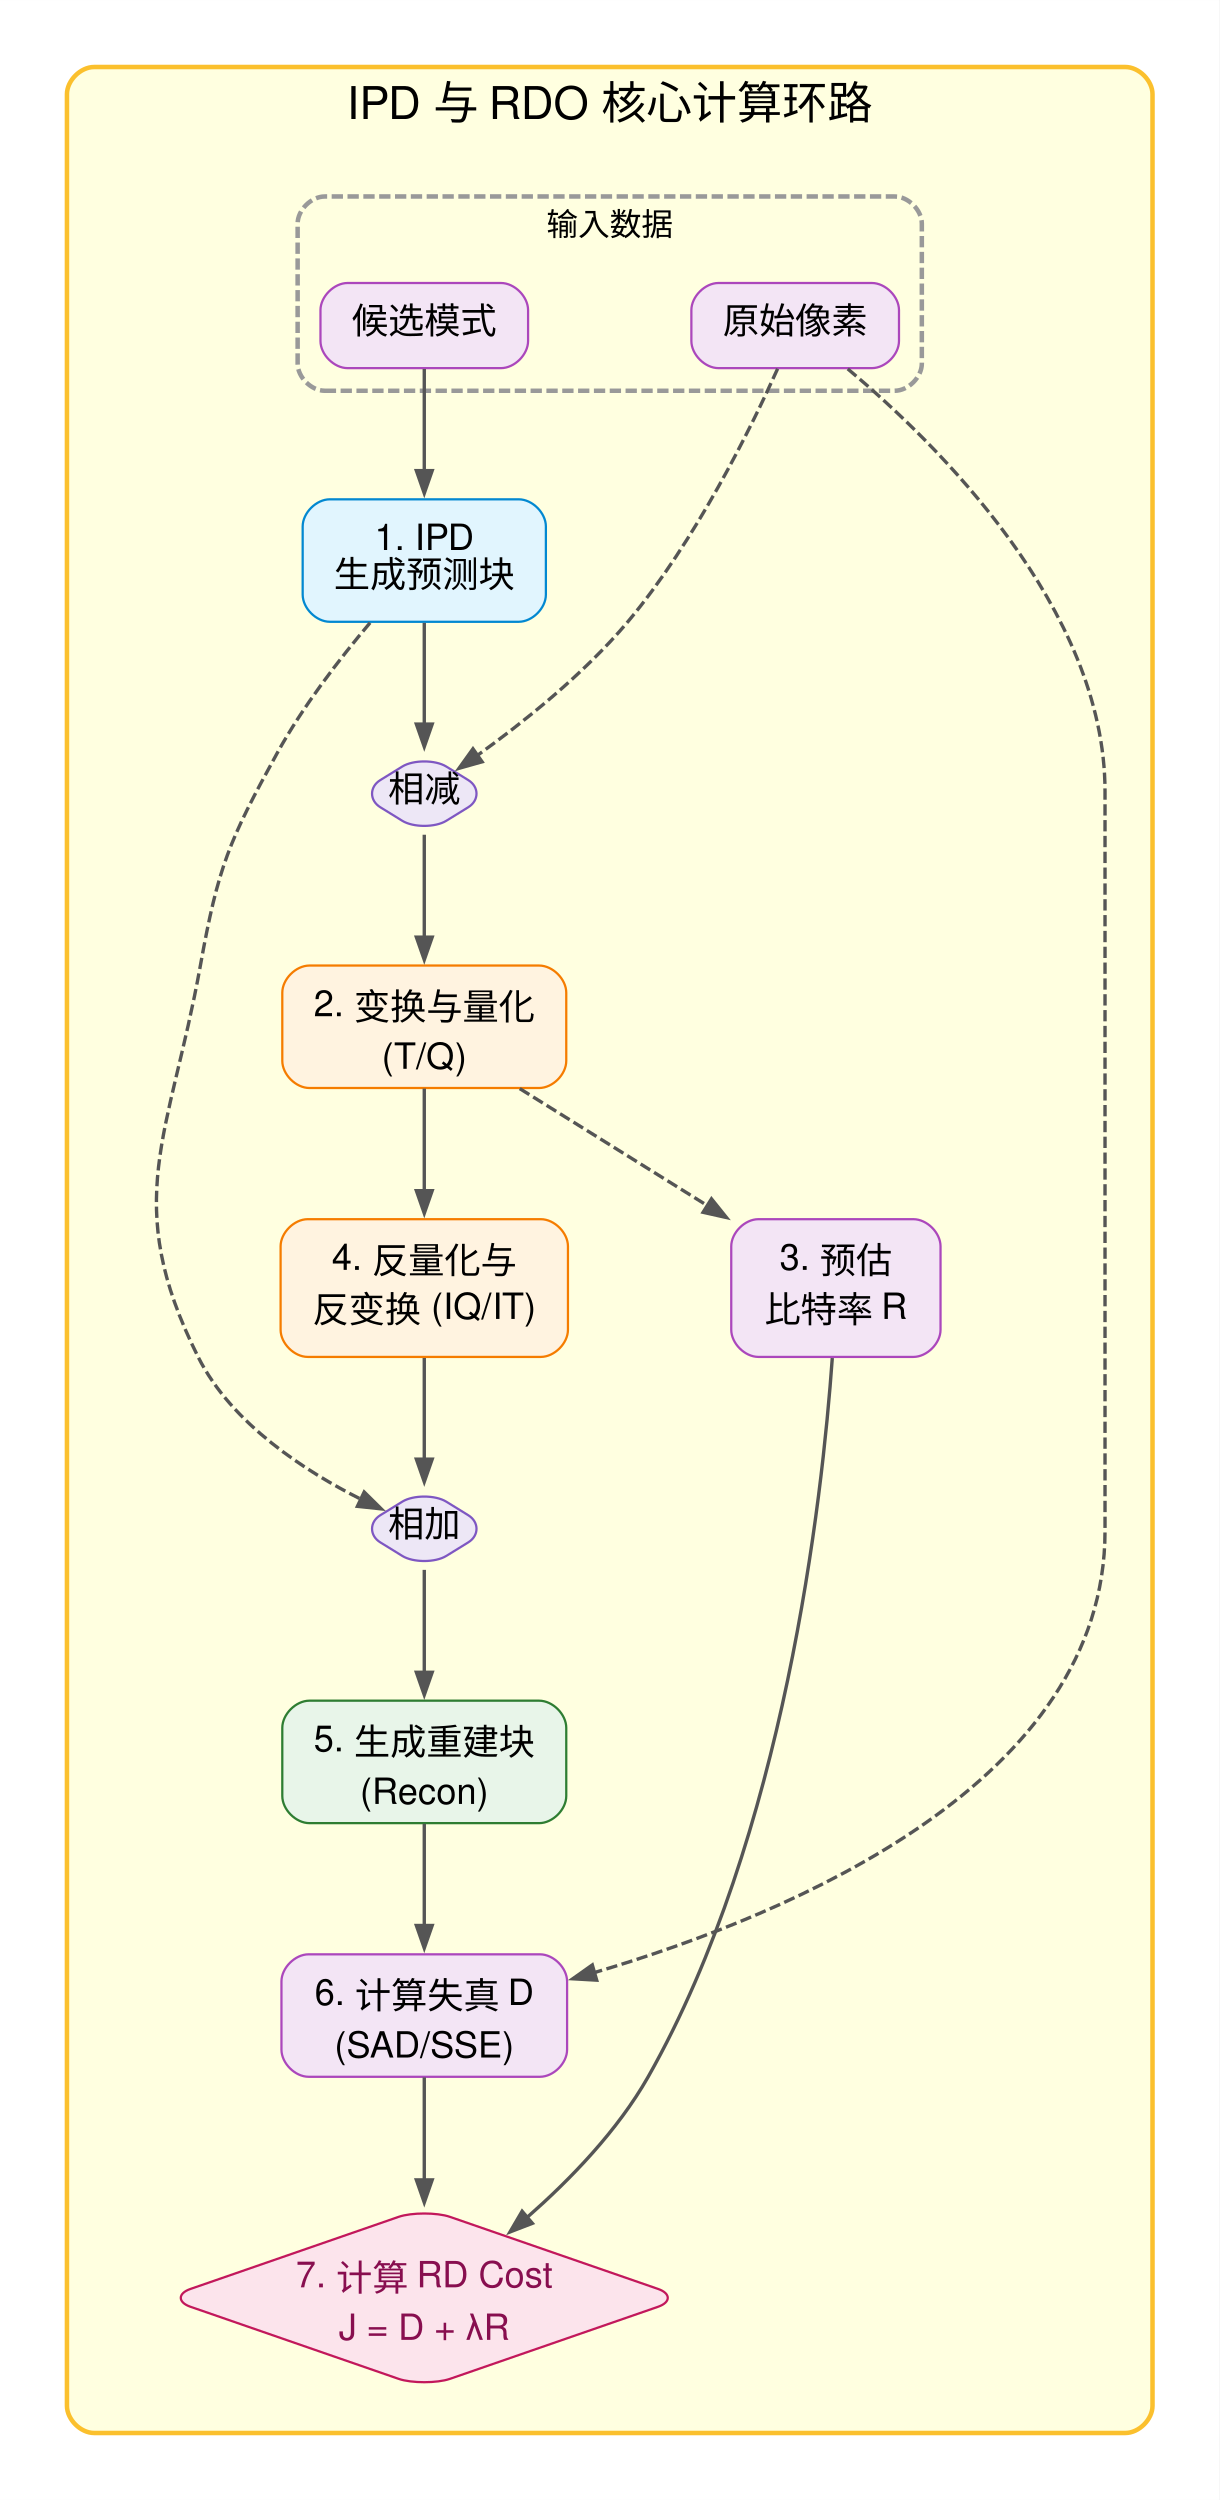
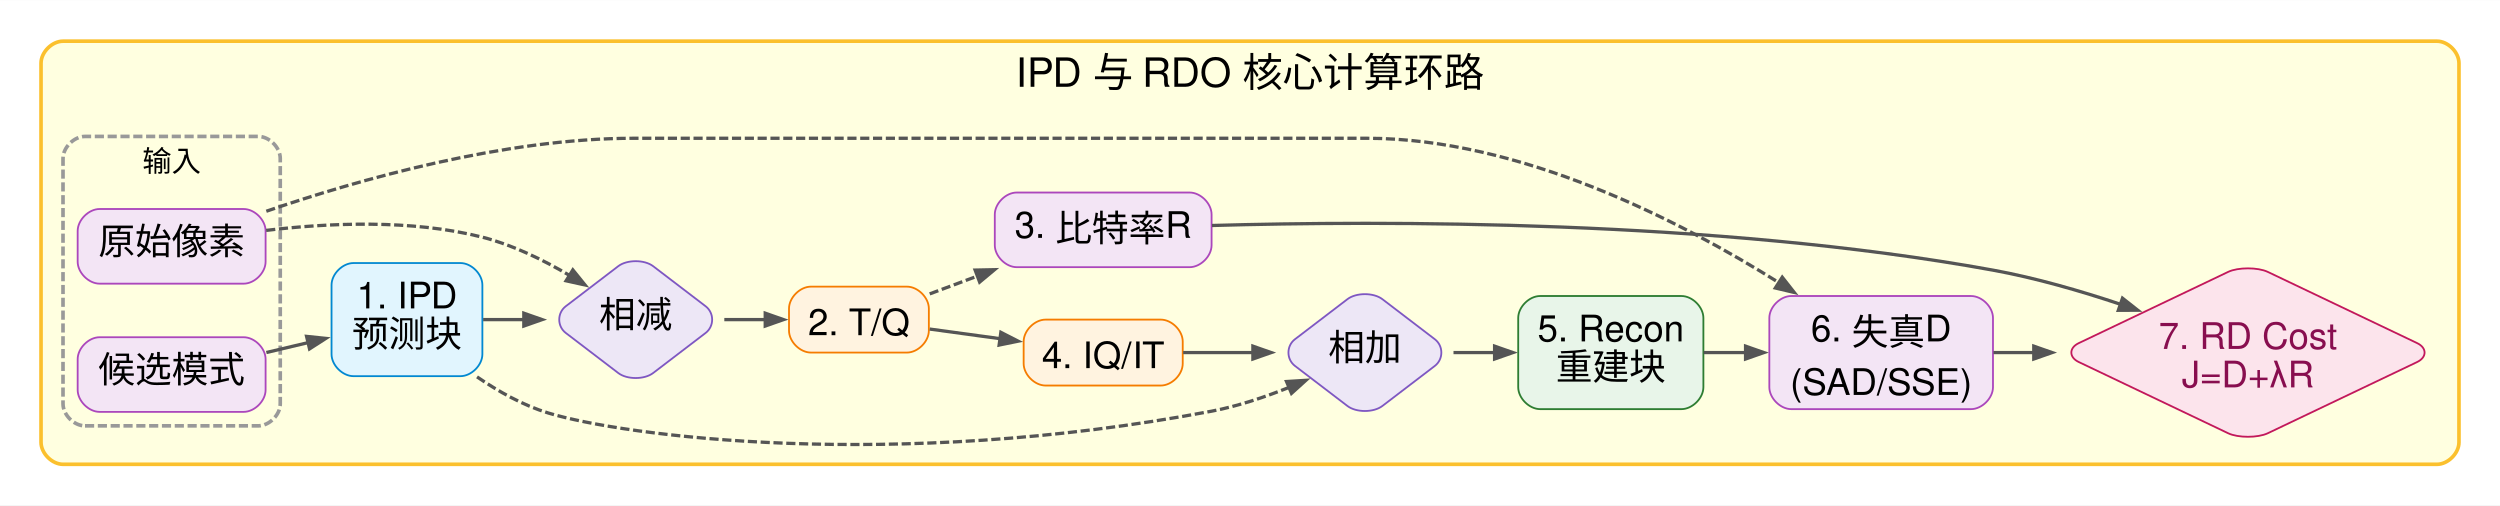
- <svg xmlns="http://www.w3.org/2000/svg" width="539pt" height="1105pt" viewBox="0.00 0.00 539.20 1105.35">
-   <g id="graph0" class="graph" transform="scale(1 1) rotate(0) translate(21.6 1083.75)">
-     <polygon fill="white" stroke="none" points="-21.6,21.6 -21.6,-1083.75 517.6,-1083.75 517.6,21.6 -21.6,21.6" />
+ <svg xmlns="http://www.w3.org/2000/svg" width="1365pt" height="276pt" viewBox="0.00 0.00 1364.85 275.80">
+   <g id="graph0" class="graph" transform="scale(1 1) rotate(0) translate(14.4 261.4)">
+     <polygon fill="white" stroke="none" points="-14.4,14.4 -14.4,-261.4 1350.45,-261.4 1350.45,14.4 -14.4,14.4" />
    <g id="clust1" class="cluster">
-       <path fill="#ffffe0" stroke="#fbc02d" stroke-width="2" d="M20,-8C20,-8 476,-8 476,-8 482,-8 488,-14 488,-20 488,-20 488,-1042.15 488,-1042.15 488,-1048.15 482,-1054.15 476,-1054.15 476,-1054.15 20,-1054.15 20,-1054.15 14,-1054.15 8,-1048.15 8,-1042.15 8,-1042.15 8,-20 8,-20 8,-14 14,-8 20,-8" />
-       <text text-anchor="middle" x="248" y="-1031.15" font-family="Helvetica, Arial, sans-serif" font-size="20.00">IPD 与 RDO 核心计算环路</text>
+       <path fill="#ffffe0" stroke="#fbc02d" stroke-width="2" d="M20,-8C20,-8 1316.05,-8 1316.05,-8 1322.05,-8 1328.05,-14 1328.05,-20 1328.05,-20 1328.05,-227 1328.05,-227 1328.05,-233 1322.05,-239 1316.05,-239 1316.05,-239 20,-239 20,-239 14,-239 8,-233 8,-227 8,-227 8,-20 8,-20 8,-14 14,-8 20,-8" />
+       <text text-anchor="middle" x="668.02" y="-214.1" font-family="Helvetica, Arial, sans-serif" font-size="22.00">IPD 与 RDO 核心计算环路</text>
    </g>
    <g id="clust2" class="cluster">
-       <path fill="none" stroke="#999999" stroke-width="2" stroke-dasharray="5,2" d="M122,-911C122,-911 374,-911 374,-911 380,-911 386,-917 386,-923 386,-923 386,-984.9 386,-984.9 386,-990.9 380,-996.9 374,-996.9 374,-996.9 122,-996.9 122,-996.9 116,-996.9 110,-990.9 110,-984.9 110,-984.9 110,-923 110,-923 110,-917 116,-911 122,-911" />
-       <text text-anchor="middle" x="248" y="-979.6" font-family="Helvetica, Arial, sans-serif" font-size="14.00">输入数据</text>
+       <path fill="none" stroke="#999999" stroke-width="2" stroke-dasharray="5,2" d="M32,-29C32,-29 126.6,-29 126.6,-29 132.6,-29 138.6,-35 138.6,-41 138.6,-41 138.6,-175 138.6,-175 138.6,-181 132.6,-187 126.6,-187 126.6,-187 32,-187 32,-187 26,-187 20,-181 20,-175 20,-175 20,-41 20,-41 20,-35 26,-29 32,-29" />
+       <text text-anchor="middle" x="79.3" y="-167.8" font-family="Helvetica, Arial, sans-serif" font-size="16.00">输入</text>
    </g>
    <g id="node1" class="node">
-       <path fill="#f3e5f5" stroke="#ab47bc" d="M199.9,-958.65C199.9,-958.65 132.1,-958.65 132.1,-958.65 126.1,-958.65 120.1,-952.65 120.1,-946.65 120.1,-946.65 120.1,-933 120.1,-933 120.1,-927 126.1,-921 132.1,-921 132.1,-921 199.9,-921 199.9,-921 205.9,-921 211.9,-927 211.9,-933 211.9,-933 211.9,-946.65 211.9,-946.65 211.9,-952.65 205.9,-958.65 199.9,-958.65" />
-       <text text-anchor="middle" x="166" y="-936.25" font-family="Helvetica, Arial, sans-serif" font-size="16.00">候选模式</text>
+       <path fill="#f3e5f5" stroke="#ab47bc" d="M118.6,-77.38C118.6,-77.38 40,-77.38 40,-77.38 34,-77.38 28,-71.38 28,-65.38 28,-65.38 28,-48.62 28,-48.62 28,-42.62 34,-36.62 40,-36.62 40,-36.62 118.6,-36.62 118.6,-36.62 124.6,-36.62 130.6,-42.62 130.6,-48.62 130.6,-48.62 130.6,-65.38 130.6,-65.38 130.6,-71.38 124.6,-77.38 118.6,-77.38" />
+       <text text-anchor="middle" x="79.3" y="-52.62" font-family="Helvetica, Arial, sans-serif" font-size="20.00">候选模式</text>
    </g>
    <g id="node3" class="node">
-       <path fill="#e1f5fe" stroke="#0288d1" d="M207.77,-863C207.77,-863 124.23,-863 124.23,-863 118.23,-863 112.23,-857 112.23,-851 112.23,-851 112.23,-820.85 112.23,-820.85 112.23,-814.85 118.23,-808.85 124.23,-808.85 124.23,-808.85 207.77,-808.85 207.77,-808.85 213.77,-808.85 219.77,-814.85 219.77,-820.85 219.77,-820.85 219.77,-851 219.77,-851 219.77,-857 213.77,-863 207.77,-863" />
-       <text text-anchor="middle" x="166" y="-840.6" font-family="Helvetica, Arial, sans-serif" font-size="16.00">1. IPD</text>
-       <text text-anchor="middle" x="166" y="-824.1" font-family="Helvetica, Arial, sans-serif" font-size="16.00">生成预测块</text>
+       <path fill="#e1f5fe" stroke="#0288d1" d="M236.95,-117.88C236.95,-117.88 178.6,-117.88 178.6,-117.88 172.6,-117.88 166.6,-111.88 166.6,-105.88 166.6,-105.88 166.6,-68.11 166.6,-68.11 166.6,-62.12 172.6,-56.12 178.6,-56.12 178.6,-56.12 236.95,-56.12 236.95,-56.12 242.95,-56.12 248.95,-62.12 248.95,-68.11 248.95,-68.11 248.95,-105.88 248.95,-105.88 248.95,-111.88 242.95,-117.88 236.95,-117.88" />
+       <text text-anchor="middle" x="207.77" y="-93.12" font-family="Helvetica, Arial, sans-serif" font-size="20.00">1. IPD</text>
+       <text text-anchor="middle" x="207.77" y="-72.12" font-family="Helvetica, Arial, sans-serif" font-size="20.00">预测块</text>
    </g>
    <g id="edge8" class="edge">
-       <path fill="none" stroke="#555555" stroke-width="1.5" d="M166,-920.61C166,-908.05 166,-890.89 166,-875.38" />
-       <polygon fill="#555555" stroke="#555555" stroke-width="1.5" points="169.5,-875.68 166,-865.68 162.5,-875.68 169.5,-875.68" />
+       <path fill="none" stroke="#555555" stroke-width="1.8" d="M131.01,-69.03C138.59,-70.83 146.41,-72.68 154.03,-74.49" />
+       <polygon fill="#555555" stroke="#555555" stroke-width="1.8" points="152.97,-77.84 163.51,-76.74 154.59,-71.02 152.97,-77.84" />
    </g>
    <g id="node2" class="node">
-       <path fill="#f3e5f5" stroke="#ab47bc" d="M363.9,-958.65C363.9,-958.65 296.1,-958.65 296.1,-958.65 290.1,-958.65 284.1,-952.65 284.1,-946.65 284.1,-946.65 284.1,-933 284.1,-933 284.1,-927 290.1,-921 296.1,-921 296.1,-921 363.9,-921 363.9,-921 369.9,-921 375.9,-927 375.9,-933 375.9,-933 375.9,-946.65 375.9,-946.65 375.9,-952.65 369.9,-958.65 363.9,-958.65" />
-       <text text-anchor="middle" x="330" y="-936.25" font-family="Helvetica, Arial, sans-serif" font-size="16.00">原始像素</text>
+       <path fill="#f3e5f5" stroke="#ab47bc" d="M118.6,-147.38C118.6,-147.38 40,-147.38 40,-147.38 34,-147.38 28,-141.38 28,-135.38 28,-135.38 28,-118.62 28,-118.62 28,-112.62 34,-106.62 40,-106.62 40,-106.62 118.6,-106.62 118.6,-106.62 124.6,-106.62 130.6,-112.62 130.6,-118.62 130.6,-118.62 130.6,-135.38 130.6,-135.38 130.6,-141.38 124.6,-147.38 118.6,-147.38" />
+       <text text-anchor="middle" x="79.3" y="-122.62" font-family="Helvetica, Arial, sans-serif" font-size="20.00">原始像素</text>
    </g>
    <g id="node4" class="node">
-       <path fill="#ede7f6" stroke="#7e57c2" d="M156.28,-744.85C156.28,-744.85 146.55,-738.85 146.55,-738.85 141.69,-735.85 141.69,-729.85 146.55,-726.85 146.55,-726.85 156.28,-720.85 156.28,-720.85 161.14,-717.85 170.86,-717.85 175.72,-720.85 175.72,-720.85 185.45,-726.85 185.45,-726.85 190.31,-729.85 190.31,-735.85 185.45,-738.85 185.45,-738.85 175.72,-744.85 175.72,-744.85 170.86,-747.85 161.14,-747.85 156.28,-744.85" />
-       <text text-anchor="middle" x="166" y="-729.27" font-family="Helvetica, Arial, sans-serif" font-size="16.00">相减</text>
+       <path fill="#ede7f6" stroke="#7e57c2" d="M323.12,-116.16C323.12,-116.16 294.48,-94.29 294.48,-94.29 289.72,-90.64 289.72,-83.36 294.48,-79.71 294.48,-79.71 323.12,-57.84 323.12,-57.84 327.88,-54.19 337.42,-54.19 342.18,-57.84 342.18,-57.84 370.82,-79.71 370.82,-79.71 375.58,-83.36 375.58,-90.64 370.82,-94.29 370.82,-94.29 342.18,-116.16 342.18,-116.16 337.42,-119.81 327.88,-119.81 323.12,-116.16" />
+       <text text-anchor="middle" x="332.65" y="-82.62" font-family="Helvetica, Arial, sans-serif" font-size="20.00">相减</text>
    </g>
    <g id="edge9" class="edge">
-       <path fill="none" stroke="#555555" stroke-width="1.5" stroke-dasharray="5,2" d="M322.24,-920.74C310.39,-894.39 286,-844.69 256,-808.85 236.4,-785.42 208.82,-763.67 189.37,-749.69" />
-       <polygon fill="#555555" stroke="#555555" stroke-width="1.5" points="191.56,-746.95 181.36,-744.07 187.53,-752.68 191.56,-746.95" />
+       <path fill="none" stroke="#555555" stroke-width="1.8" stroke-dasharray="5,2" d="M130.91,-135.7C164.83,-139.78 210.2,-141.86 248.95,-132 265.57,-127.77 282.47,-119.45 296.61,-111.09" />
+       <polygon fill="#555555" stroke="#555555" stroke-width="1.8" points="298.34,-114.14 305,-105.9 294.65,-108.19 298.34,-114.14" />
    </g>
    <g id="node9" class="node">
-       <path fill="#f3e5f5" stroke="#ab47bc" d="M217.15,-219.65C217.15,-219.65 114.85,-219.65 114.85,-219.65 108.85,-219.65 102.85,-213.65 102.85,-207.65 102.85,-207.65 102.85,-177.5 102.85,-177.5 102.85,-171.5 108.85,-165.5 114.85,-165.5 114.85,-165.5 217.15,-165.5 217.15,-165.5 223.15,-165.5 229.15,-171.5 229.15,-177.5 229.15,-177.5 229.15,-207.65 229.15,-207.65 229.15,-213.65 223.15,-219.65 217.15,-219.65" />
-       <text text-anchor="middle" x="166" y="-197.25" font-family="Helvetica, Arial, sans-serif" font-size="16.00">6. 计算失真 D</text>
-       <text text-anchor="middle" x="166" y="-174" font-family="Helvetica, Arial, sans-serif" font-size="16.00">(SAD/SSE)</text>
+       <path fill="#f3e5f5" stroke="#ab47bc" d="M1061.65,-99.88C1061.65,-99.88 963.55,-99.88 963.55,-99.88 957.55,-99.88 951.55,-93.88 951.55,-87.88 951.55,-87.88 951.55,-50.12 951.55,-50.12 951.55,-44.12 957.55,-38.12 963.55,-38.12 963.55,-38.12 1061.65,-38.12 1061.65,-38.12 1067.65,-38.12 1073.65,-44.12 1073.65,-50.12 1073.65,-50.12 1073.65,-87.88 1073.65,-87.88 1073.65,-93.88 1067.65,-99.88 1061.65,-99.88" />
+       <text text-anchor="middle" x="1012.6" y="-75.12" font-family="Helvetica, Arial, sans-serif" font-size="20.00">6. 失真D</text>
+       <text text-anchor="middle" x="1012.6" y="-45.88" font-family="Helvetica, Arial, sans-serif" font-size="20.00">(SAD/SSE)</text>
    </g>
    <g id="edge10" class="edge">
-       <path fill="none" stroke="#555555" stroke-width="1.5" stroke-dasharray="5,2" d="M353.24,-920.68C392.33,-887.92 467,-814.75 467,-733.85 467,-733.85 467,-733.85 467,-406.8 467,-296.33 330.32,-237.92 241.17,-211.57" />
-       <polygon fill="#555555" stroke="#555555" stroke-width="1.5" points="242.23,-208.23 231.65,-208.84 240.3,-214.96 242.23,-208.23" />
+       <path fill="none" stroke="#555555" stroke-width="1.8" stroke-dasharray="5,2" d="M130.99,-146.16C181.18,-163.38 260.61,-186 331.65,-186 331.65,-186 331.65,-186 731.75,-186 815.18,-186 902.54,-141.19 957,-107.03" />
+       <polygon fill="#555555" stroke="#555555" stroke-width="1.8" points="958.6,-110.15 965.15,-101.82 954.83,-104.26 958.6,-110.15" />
    </g>
    <g id="edge1" class="edge">
-       <path fill="none" stroke="#555555" stroke-width="1.5" d="M166,-808.37C166,-794.58 166,-777.68 166,-763.47" />
-       <polygon fill="#555555" stroke="#555555" stroke-width="1.5" points="169.5,-763.6 166,-753.6 162.5,-763.6 169.5,-763.6" />
+       <path fill="none" stroke="#555555" stroke-width="1.8" d="M249.35,-87C256.51,-87 264.11,-87 271.67,-87" />
+       <polygon fill="#555555" stroke="#555555" stroke-width="1.8" points="271.57,-90.5 281.57,-87 271.57,-83.5 271.57,-90.5" />
    </g>
    <g id="node7" class="node">
-       <path fill="#ede7f6" stroke="#7e57c2" d="M156.28,-419.8C156.28,-419.8 146.55,-413.8 146.55,-413.8 141.69,-410.8 141.69,-404.8 146.55,-401.8 146.55,-401.8 156.28,-395.8 156.28,-395.8 161.14,-392.8 170.86,-392.8 175.72,-395.8 175.72,-395.8 185.45,-401.8 185.45,-401.8 190.31,-404.8 190.31,-410.8 185.45,-413.8 185.45,-413.8 175.72,-419.8 175.72,-419.8 170.86,-422.8 161.14,-422.8 156.28,-419.8" />
-       <text text-anchor="middle" x="166" y="-404.23" font-family="Helvetica, Arial, sans-serif" font-size="16.00">相加</text>
+       <path fill="#ede7f6" stroke="#7e57c2" d="M721.22,-98.16C721.22,-98.16 692.58,-76.29 692.58,-76.29 687.82,-72.64 687.82,-65.36 692.58,-61.71 692.58,-61.71 721.22,-39.84 721.22,-39.84 725.98,-36.19 735.52,-36.19 740.28,-39.84 740.28,-39.84 768.92,-61.71 768.92,-61.71 773.68,-65.36 773.68,-72.64 768.92,-76.29 768.92,-76.29 740.28,-98.16 740.28,-98.16 735.52,-101.81 725.98,-101.81 721.22,-98.16" />
+       <text text-anchor="middle" x="730.75" y="-64.62" font-family="Helvetica, Arial, sans-serif" font-size="20.00">相加</text>
    </g>
    <g id="edge13" class="edge">
-       <path fill="none" stroke="#555555" stroke-width="1.5" stroke-dasharray="5,2" d="M142.03,-808.41C128.63,-792.56 112.38,-771.55 101,-750.85 79.6,-711.92 74.87,-700.57 67,-656.85 53.38,-581.15 31.6,-552.59 66,-483.8 80.93,-453.94 114.02,-432.89 138.06,-420.84" />
-       <polygon fill="#555555" stroke="#555555" stroke-width="1.5" points="139.43,-424.06 146.96,-416.62 136.43,-417.74 139.43,-424.06" />
+       <path fill="none" stroke="#555555" stroke-width="1.8" stroke-dasharray="5,2" d="M246.04,-55.73C257.76,-47.7 271.25,-40.16 284.95,-36 325.63,-23.64 471.8,-3.94 647.05,-37 661.3,-39.69 676.25,-44.73 689.47,-50.03" />
+       <polygon fill="#555555" stroke="#555555" stroke-width="1.8" points="687.96,-53.19 698.54,-53.85 690.68,-46.74 687.96,-53.19" />
    </g>
    <g id="node5" class="node">
-       <path fill="#fff3e0" stroke="#f57c00" d="M216.78,-656.85C216.78,-656.85 115.22,-656.85 115.22,-656.85 109.22,-656.85 103.22,-650.85 103.22,-644.85 103.22,-644.85 103.22,-614.7 103.22,-614.7 103.22,-608.7 109.22,-602.7 115.22,-602.7 115.22,-602.7 216.78,-602.7 216.78,-602.7 222.78,-602.7 228.78,-608.7 228.78,-614.7 228.78,-614.7 228.78,-644.85 228.78,-644.85 228.78,-650.85 222.78,-656.85 216.78,-656.85" />
-       <text text-anchor="middle" x="166" y="-634.45" font-family="Helvetica, Arial, sans-serif" font-size="16.00">2. 变换与量化</text>
-       <text text-anchor="middle" x="166" y="-611.2" font-family="Helvetica, Arial, sans-serif" font-size="16.00">(T/Q)</text>
+       <path fill="#fff3e0" stroke="#f57c00" d="M480.7,-105C480.7,-105 428.35,-105 428.35,-105 422.35,-105 416.35,-99 416.35,-93 416.35,-93 416.35,-81 416.35,-81 416.35,-75 422.35,-69 428.35,-69 428.35,-69 480.7,-69 480.7,-69 486.7,-69 492.7,-75 492.7,-81 492.7,-81 492.7,-93 492.7,-93 492.7,-99 486.7,-105 480.7,-105" />
+       <text text-anchor="middle" x="454.52" y="-78.5" font-family="Helvetica, Arial, sans-serif" font-size="20.00">2. T/Q</text>
    </g>
    <g id="edge2" class="edge">
-       <path fill="none" stroke="#555555" stroke-width="1.5" d="M166,-714.7C166,-702.26 166,-684.93 166,-669.24" />
-       <polygon fill="#555555" stroke="#555555" stroke-width="1.5" points="169.5,-669.41 166,-659.41 162.5,-669.41 169.5,-669.41" />
+       <path fill="none" stroke="#555555" stroke-width="1.8" d="M381.03,-87C388.4,-87 396.04,-87 403.47,-87" />
+       <polygon fill="#555555" stroke="#555555" stroke-width="1.8" points="403.37,-90.5 413.37,-87 403.37,-83.5 403.37,-90.5" />
    </g>
    <g id="node6" class="node">
-       <path fill="#fff3e0" stroke="#f57c00" d="M217.53,-544.7C217.53,-544.7 114.47,-544.7 114.47,-544.7 108.47,-544.7 102.47,-538.7 102.47,-532.7 102.47,-532.7 102.47,-495.8 102.47,-495.8 102.47,-489.8 108.47,-483.8 114.47,-483.8 114.47,-483.8 217.53,-483.8 217.53,-483.8 223.53,-483.8 229.53,-489.8 229.53,-495.8 229.53,-495.8 229.53,-532.7 229.53,-532.7 229.53,-538.7 223.53,-544.7 217.53,-544.7" />
-       <text text-anchor="middle" x="166" y="-522.3" font-family="Helvetica, Arial, sans-serif" font-size="16.00">4. 反量化与</text>
-       <text text-anchor="middle" x="166" y="-499.05" font-family="Helvetica, Arial, sans-serif" font-size="16.00">反变换 (IQ/IT)</text>
+       <path fill="#fff3e0" stroke="#f57c00" d="M619.3,-87C619.3,-87 556.45,-87 556.45,-87 550.45,-87 544.45,-81 544.45,-75 544.45,-75 544.45,-63 544.45,-63 544.45,-57 550.45,-51 556.45,-51 556.45,-51 619.3,-51 619.3,-51 625.3,-51 631.3,-57 631.3,-63 631.3,-63 631.3,-75 631.3,-75 631.3,-81 625.3,-87 619.3,-87" />
+       <text text-anchor="middle" x="587.87" y="-60.5" font-family="Helvetica, Arial, sans-serif" font-size="20.00">4. IQ/IT</text>
    </g>
    <g id="edge3" class="edge">
-       <path fill="none" stroke="#555555" stroke-width="1.5" d="M166,-602.44C166,-589.04 166,-572.41 166,-557.29" />
-       <polygon fill="#555555" stroke="#555555" stroke-width="1.5" points="169.5,-557.31 166,-547.31 162.5,-557.31 169.5,-557.31" />
+       <path fill="none" stroke="#555555" stroke-width="1.8" d="M493.16,-81.84C505.23,-80.19 518.85,-78.32 531.89,-76.54" />
+       <polygon fill="#555555" stroke="#555555" stroke-width="1.8" points="532.01,-80.05 541.44,-75.23 531.06,-73.12 532.01,-80.05" />
    </g>
    <g id="node11" class="node">
-       <path fill="#f3e5f5" stroke="#ab47bc" d="M382.27,-544.7C382.27,-544.7 313.73,-544.7 313.73,-544.7 307.73,-544.7 301.73,-538.7 301.73,-532.7 301.73,-532.7 301.73,-495.8 301.73,-495.8 301.73,-489.8 307.73,-483.8 313.73,-483.8 313.73,-483.8 382.27,-483.8 382.27,-483.8 388.27,-483.8 394.27,-489.8 394.27,-495.8 394.27,-495.8 394.27,-532.7 394.27,-532.7 394.27,-538.7 388.27,-544.7 382.27,-544.7" />
-       <text text-anchor="middle" x="348" y="-522.3" font-family="Helvetica, Arial, sans-serif" font-size="16.00">3. 预估</text>
-       <text text-anchor="middle" x="348" y="-499.05" font-family="Helvetica, Arial, sans-serif" font-size="16.00">比特率 R</text>
+       <path fill="#f3e5f5" stroke="#ab47bc" d="M635.05,-156.38C635.05,-156.38 540.7,-156.38 540.7,-156.38 534.7,-156.38 528.7,-150.38 528.7,-144.38 528.7,-144.38 528.7,-127.62 528.7,-127.62 528.7,-121.62 534.7,-115.62 540.7,-115.62 540.7,-115.62 635.05,-115.62 635.05,-115.62 641.05,-115.62 647.05,-121.62 647.05,-127.62 647.05,-127.62 647.05,-144.38 647.05,-144.38 647.05,-150.38 641.05,-156.38 635.05,-156.38" />
+       <text text-anchor="middle" x="587.87" y="-131.62" font-family="Helvetica, Arial, sans-serif" font-size="20.00">3. 比特率R</text>
    </g>
    <g id="edge11" class="edge">
-       <path fill="none" stroke="#555555" stroke-width="1.5" stroke-dasharray="5,2" d="M208.21,-602.44C232.87,-587.06 264.32,-567.45 291.13,-550.72" />
-       <polygon fill="#555555" stroke="#555555" stroke-width="1.5" points="292.99,-553.69 299.62,-545.43 289.28,-547.75 292.99,-553.69" />
+       <path fill="none" stroke="#555555" stroke-width="1.8" stroke-dasharray="5,2" d="M493.16,-101.04C501.39,-104.11 510.33,-107.45 519.32,-110.8" />
+       <polygon fill="#555555" stroke="#555555" stroke-width="1.8" points="517.97,-114.03 528.56,-114.25 520.42,-107.47 517.97,-114.03" />
    </g>
    <g id="edge4" class="edge">
-       <path fill="none" stroke="#555555" stroke-width="1.5" d="M166,-483.32C166,-469.2 166,-452.39 166,-438.32" />
-       <polygon fill="#555555" stroke="#555555" stroke-width="1.5" points="169.5,-438.59 166,-428.59 162.5,-438.59 169.5,-438.59" />
+       <path fill="none" stroke="#555555" stroke-width="1.8" d="M631.52,-69C643.55,-69 656.86,-69 669.71,-69" />
+       <polygon fill="#555555" stroke="#555555" stroke-width="1.8" points="669.6,-72.5 679.6,-69 669.6,-65.5 669.6,-72.5" />
    </g>
    <g id="node8" class="node">
-       <path fill="#e8f5e9" stroke="#2e7d32" d="M216.78,-331.8C216.78,-331.8 115.22,-331.8 115.22,-331.8 109.22,-331.8 103.22,-325.8 103.22,-319.8 103.22,-319.8 103.22,-289.65 103.22,-289.65 103.22,-283.65 109.22,-277.65 115.22,-277.65 115.22,-277.65 216.78,-277.65 216.78,-277.65 222.78,-277.65 228.78,-283.65 228.78,-289.65 228.78,-289.65 228.78,-319.8 228.78,-319.8 228.78,-325.8 222.78,-331.8 216.78,-331.8" />
-       <text text-anchor="middle" x="166" y="-309.4" font-family="Helvetica, Arial, sans-serif" font-size="16.00">5. 生成重建块</text>
-       <text text-anchor="middle" x="166" y="-286.15" font-family="Helvetica, Arial, sans-serif" font-size="16.00">(Recon)</text>
+       <path fill="#e8f5e9" stroke="#2e7d32" d="M903.55,-99.88C903.55,-99.88 826.45,-99.88 826.45,-99.88 820.45,-99.88 814.45,-93.88 814.45,-87.88 814.45,-87.88 814.45,-50.12 814.45,-50.12 814.45,-44.12 820.45,-38.12 826.45,-38.12 826.45,-38.12 903.55,-38.12 903.55,-38.12 909.55,-38.12 915.55,-44.12 915.55,-50.12 915.55,-50.12 915.55,-87.88 915.55,-87.88 915.55,-93.88 909.55,-99.88 903.55,-99.88" />
+       <text text-anchor="middle" x="865" y="-75.12" font-family="Helvetica, Arial, sans-serif" font-size="20.00">5. Recon</text>
+       <text text-anchor="middle" x="865" y="-54.12" font-family="Helvetica, Arial, sans-serif" font-size="20.00">重建块</text>
    </g>
    <g id="edge5" class="edge">
-       <path fill="none" stroke="#555555" stroke-width="1.5" d="M166,-389.65C166,-377.21 166,-359.88 166,-344.19" />
-       <polygon fill="#555555" stroke="#555555" stroke-width="1.5" points="169.5,-344.36 166,-334.36 162.5,-344.36 169.5,-344.36" />
+       <path fill="none" stroke="#555555" stroke-width="1.8" d="M779.12,-69C786.43,-69 794.08,-69 801.66,-69" />
+       <polygon fill="#555555" stroke="#555555" stroke-width="1.8" points="801.56,-72.5 811.56,-69 801.56,-65.5 801.56,-72.5" />
    </g>
    <g id="edge6" class="edge">
-       <path fill="none" stroke="#555555" stroke-width="1.5" d="M166,-277.34C166,-263.82 166,-247.09 166,-232.15" />
-       <polygon fill="#555555" stroke="#555555" stroke-width="1.5" points="169.5,-232.4 166,-222.4 162.5,-232.4 169.5,-232.4" />
+       <path fill="none" stroke="#555555" stroke-width="1.8" d="M915.7,-69C923.13,-69 930.91,-69 938.69,-69" />
+       <polygon fill="#555555" stroke="#555555" stroke-width="1.8" points="938.57,-72.5 948.57,-69 938.57,-65.5 938.57,-72.5" />
    </g>
    <g id="node10" class="node">
-       <path fill="#fce4ec" stroke="#c2185b" d="M154.66,-103.57C154.66,-103.57 62.59,-71.68 62.59,-71.68 56.92,-69.71 56.92,-65.79 62.59,-63.82 62.59,-63.82 154.66,-31.93 154.66,-31.93 160.33,-29.96 171.67,-29.96 177.34,-31.93 177.34,-31.93 269.41,-63.82 269.41,-63.82 275.08,-65.79 275.08,-69.71 269.41,-71.68 269.41,-71.68 177.34,-103.57 177.34,-103.57 171.67,-105.54 160.33,-105.54 154.66,-103.57" />
-       <text text-anchor="middle" x="166" y="-72.42" font-family="Helvetica, Arial, sans-serif" font-size="16.00" fill="#880e4f">7. 计算 RD Cost</text>
-       <text text-anchor="middle" x="166" y="-49.17" font-family="Helvetica, Arial, sans-serif" font-size="16.00" fill="#880e4f">J = D + λR</text>
+       <path fill="#fce4ec" stroke="#c2185b" d="M1202.02,-113.04C1202.02,-113.04 1120.48,-74.16 1120.48,-74.16 1115.07,-71.58 1115.07,-66.42 1120.48,-63.84 1120.48,-63.84 1202.02,-24.96 1202.02,-24.96 1207.43,-22.38 1218.27,-22.38 1223.68,-24.96 1223.68,-24.96 1305.22,-63.84 1305.22,-63.84 1310.63,-66.42 1310.63,-71.58 1305.22,-74.16 1305.22,-74.16 1223.68,-113.04 1223.68,-113.04 1218.27,-115.62 1207.43,-115.62 1202.02,-113.04" />
+       <text text-anchor="middle" x="1212.85" y="-71" font-family="Helvetica, Arial, sans-serif" font-size="20.00" fill="#880e4f">7. RD Cost</text>
+       <text text-anchor="middle" x="1212.85" y="-50" font-family="Helvetica, Arial, sans-serif" font-size="20.00" fill="#880e4f">J=D+λR</text>
    </g>
    <g id="edge7" class="edge">
-       <path fill="none" stroke="#555555" stroke-width="1.5" d="M166,-165.23C166,-151.99 166,-135.48 166,-119.89" />
-       <polygon fill="#555555" stroke="#555555" stroke-width="1.5" points="169.5,-119.92 166,-109.92 162.5,-119.92 169.5,-119.92" />
+       <path fill="none" stroke="#555555" stroke-width="1.8" d="M1073.89,-69C1081.05,-69 1088.54,-69 1096.16,-69" />
+       <polygon fill="#555555" stroke="#555555" stroke-width="1.8" points="1095.92,-72.5 1105.92,-69 1095.92,-65.5 1095.92,-72.5" />
    </g>
    <g id="edge12" class="edge">
-       <path fill="none" stroke="#555555" stroke-width="1.5" d="M346.41,-483.3C341.94,-420.46 325.29,-271.88 265,-165.5 251.56,-141.78 230.59,-120.09 211.41,-103.28" />
-       <polygon fill="#555555" stroke="#555555" stroke-width="1.5" points="213.79,-100.71 203.9,-96.9 209.26,-106.05 213.79,-100.71" />
+       <path fill="none" stroke="#555555" stroke-width="1.8" d="M647.27,-138.38C738.92,-140.99 921.76,-141.65 1073.65,-114 1096.8,-109.79 1121.41,-102.67 1143.36,-95.33" />
+       <polygon fill="#555555" stroke="#555555" stroke-width="1.8" points="1144.35,-98.69 1152.67,-92.13 1142.08,-92.07 1144.35,-98.69" />
    </g>
  </g>
</svg>
